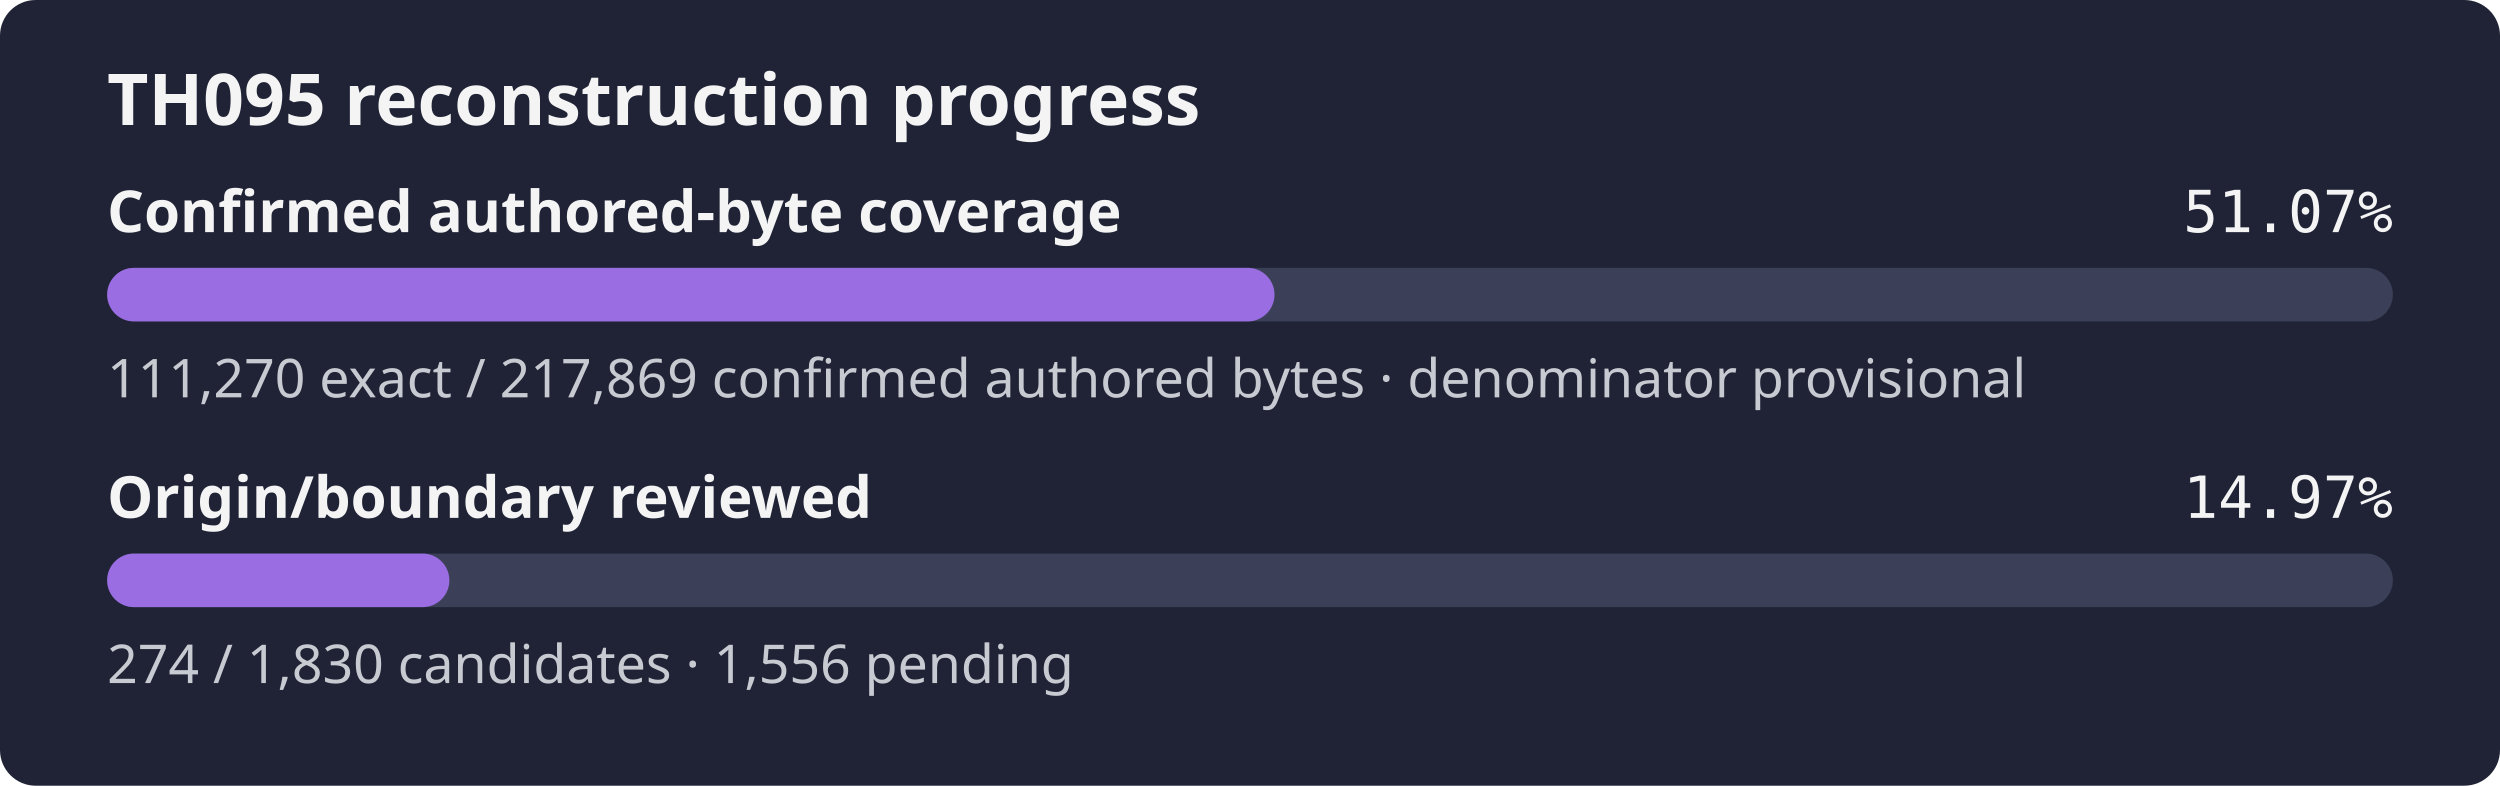
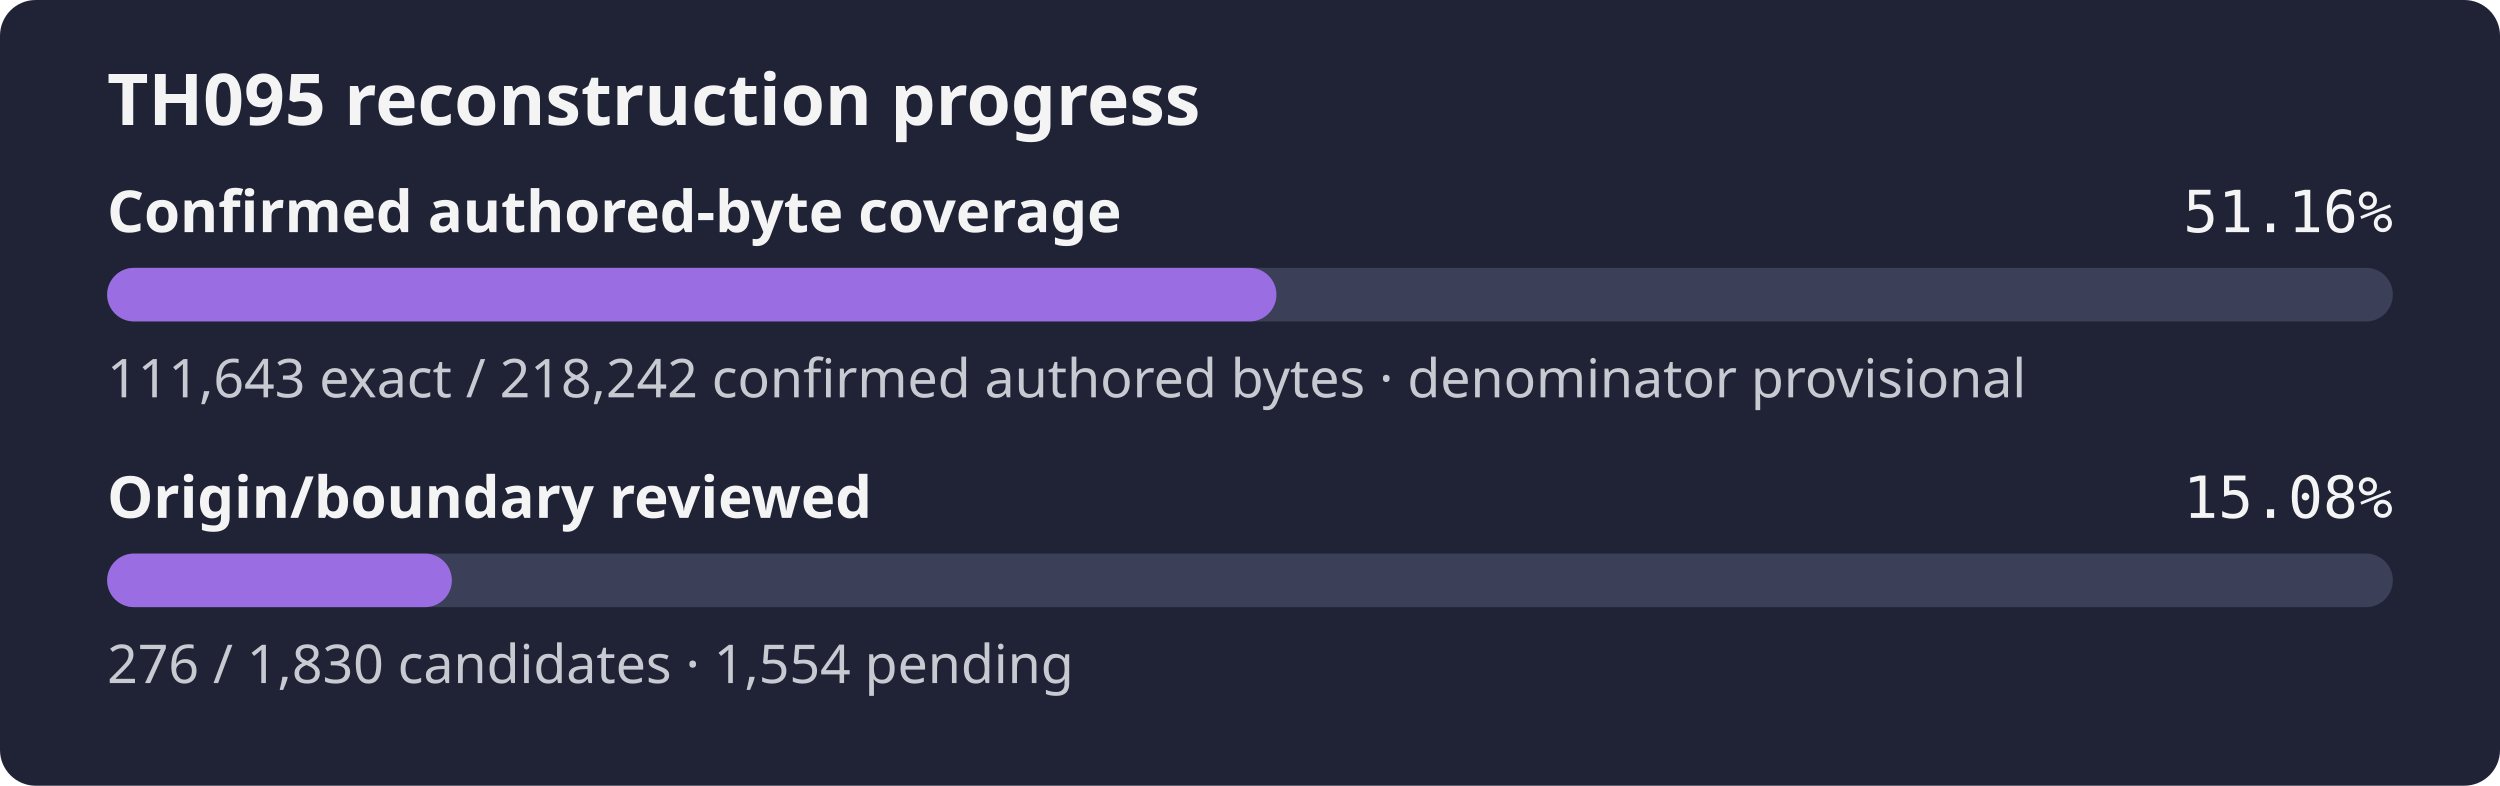
- <svg xmlns="http://www.w3.org/2000/svg" width="560" height="176" role="img" aria-label="TH095 reconstruction progress: 51.07% of the confirmed authored-byte set is exact, origin review 14.97%">
+ <svg xmlns="http://www.w3.org/2000/svg" width="560" height="176" role="img" aria-label="TH095 reconstruction progress: 51.16% of the confirmed authored-byte set is exact, origin review 15.08%">
  <rect width="560" height="176" rx="8" fill="#1f2335" />
  <text x="24" y="28" fill="#f4f4f5" font-family="sans-serif" font-size="16" font-weight="600">TH095 reconstruction progress</text>
  <text x="24" y="52" fill="#f4f4f5" font-family="sans-serif" font-size="13" font-weight="600">Confirmed authored-byte coverage</text>
-   <text x="536" y="52" fill="#f4f4f5" text-anchor="end" font-family="monospace" font-size="13">51.07%</text>
+   <text x="536" y="52" fill="#f4f4f5" text-anchor="end" font-family="monospace" font-size="13">51.16%</text>
  <rect x="24" y="60" width="512" height="12" rx="6" fill="#3b4058" />
-   <rect x="24" y="60" width="261.49" height="12" rx="6" fill="#9b6de3" />
-   <text x="24" y="89" fill="#c8cad2" font-family="sans-serif" font-size="12">111,270 exact / 217,869 confirmed authored bytes · denominator provisional</text>
+   <rect x="24" y="60" width="261.92" height="12" rx="6" fill="#9b6de3" />
+   <text x="24" y="89" fill="#c8cad2" font-family="sans-serif" font-size="12">111,643 exact / 218,242 confirmed authored bytes · denominator provisional</text>
  <text x="24" y="116" fill="#f4f4f5" font-family="sans-serif" font-size="13" font-weight="600">Origin/boundary reviewed</text>
-   <text x="536" y="116" fill="#f4f4f5" text-anchor="end" font-family="monospace" font-size="13">14.97%</text>
+   <text x="536" y="116" fill="#f4f4f5" text-anchor="end" font-family="monospace" font-size="13">15.08%</text>
  <rect x="24" y="124" width="512" height="12" rx="6" fill="#3b4058" />
-   <rect x="24" y="124" width="76.66" height="12" rx="6" fill="#9b6de3" />
-   <text x="24" y="153" fill="#c8cad2" font-family="sans-serif" font-size="12">274 / 1,830 candidates · 1,556 pending</text>
+   <rect x="24" y="124" width="77.22" height="12" rx="6" fill="#9b6de3" />
+   <text x="24" y="153" fill="#c8cad2" font-family="sans-serif" font-size="12">276 / 1,830 candidates · 1,554 pending</text>
</svg>
